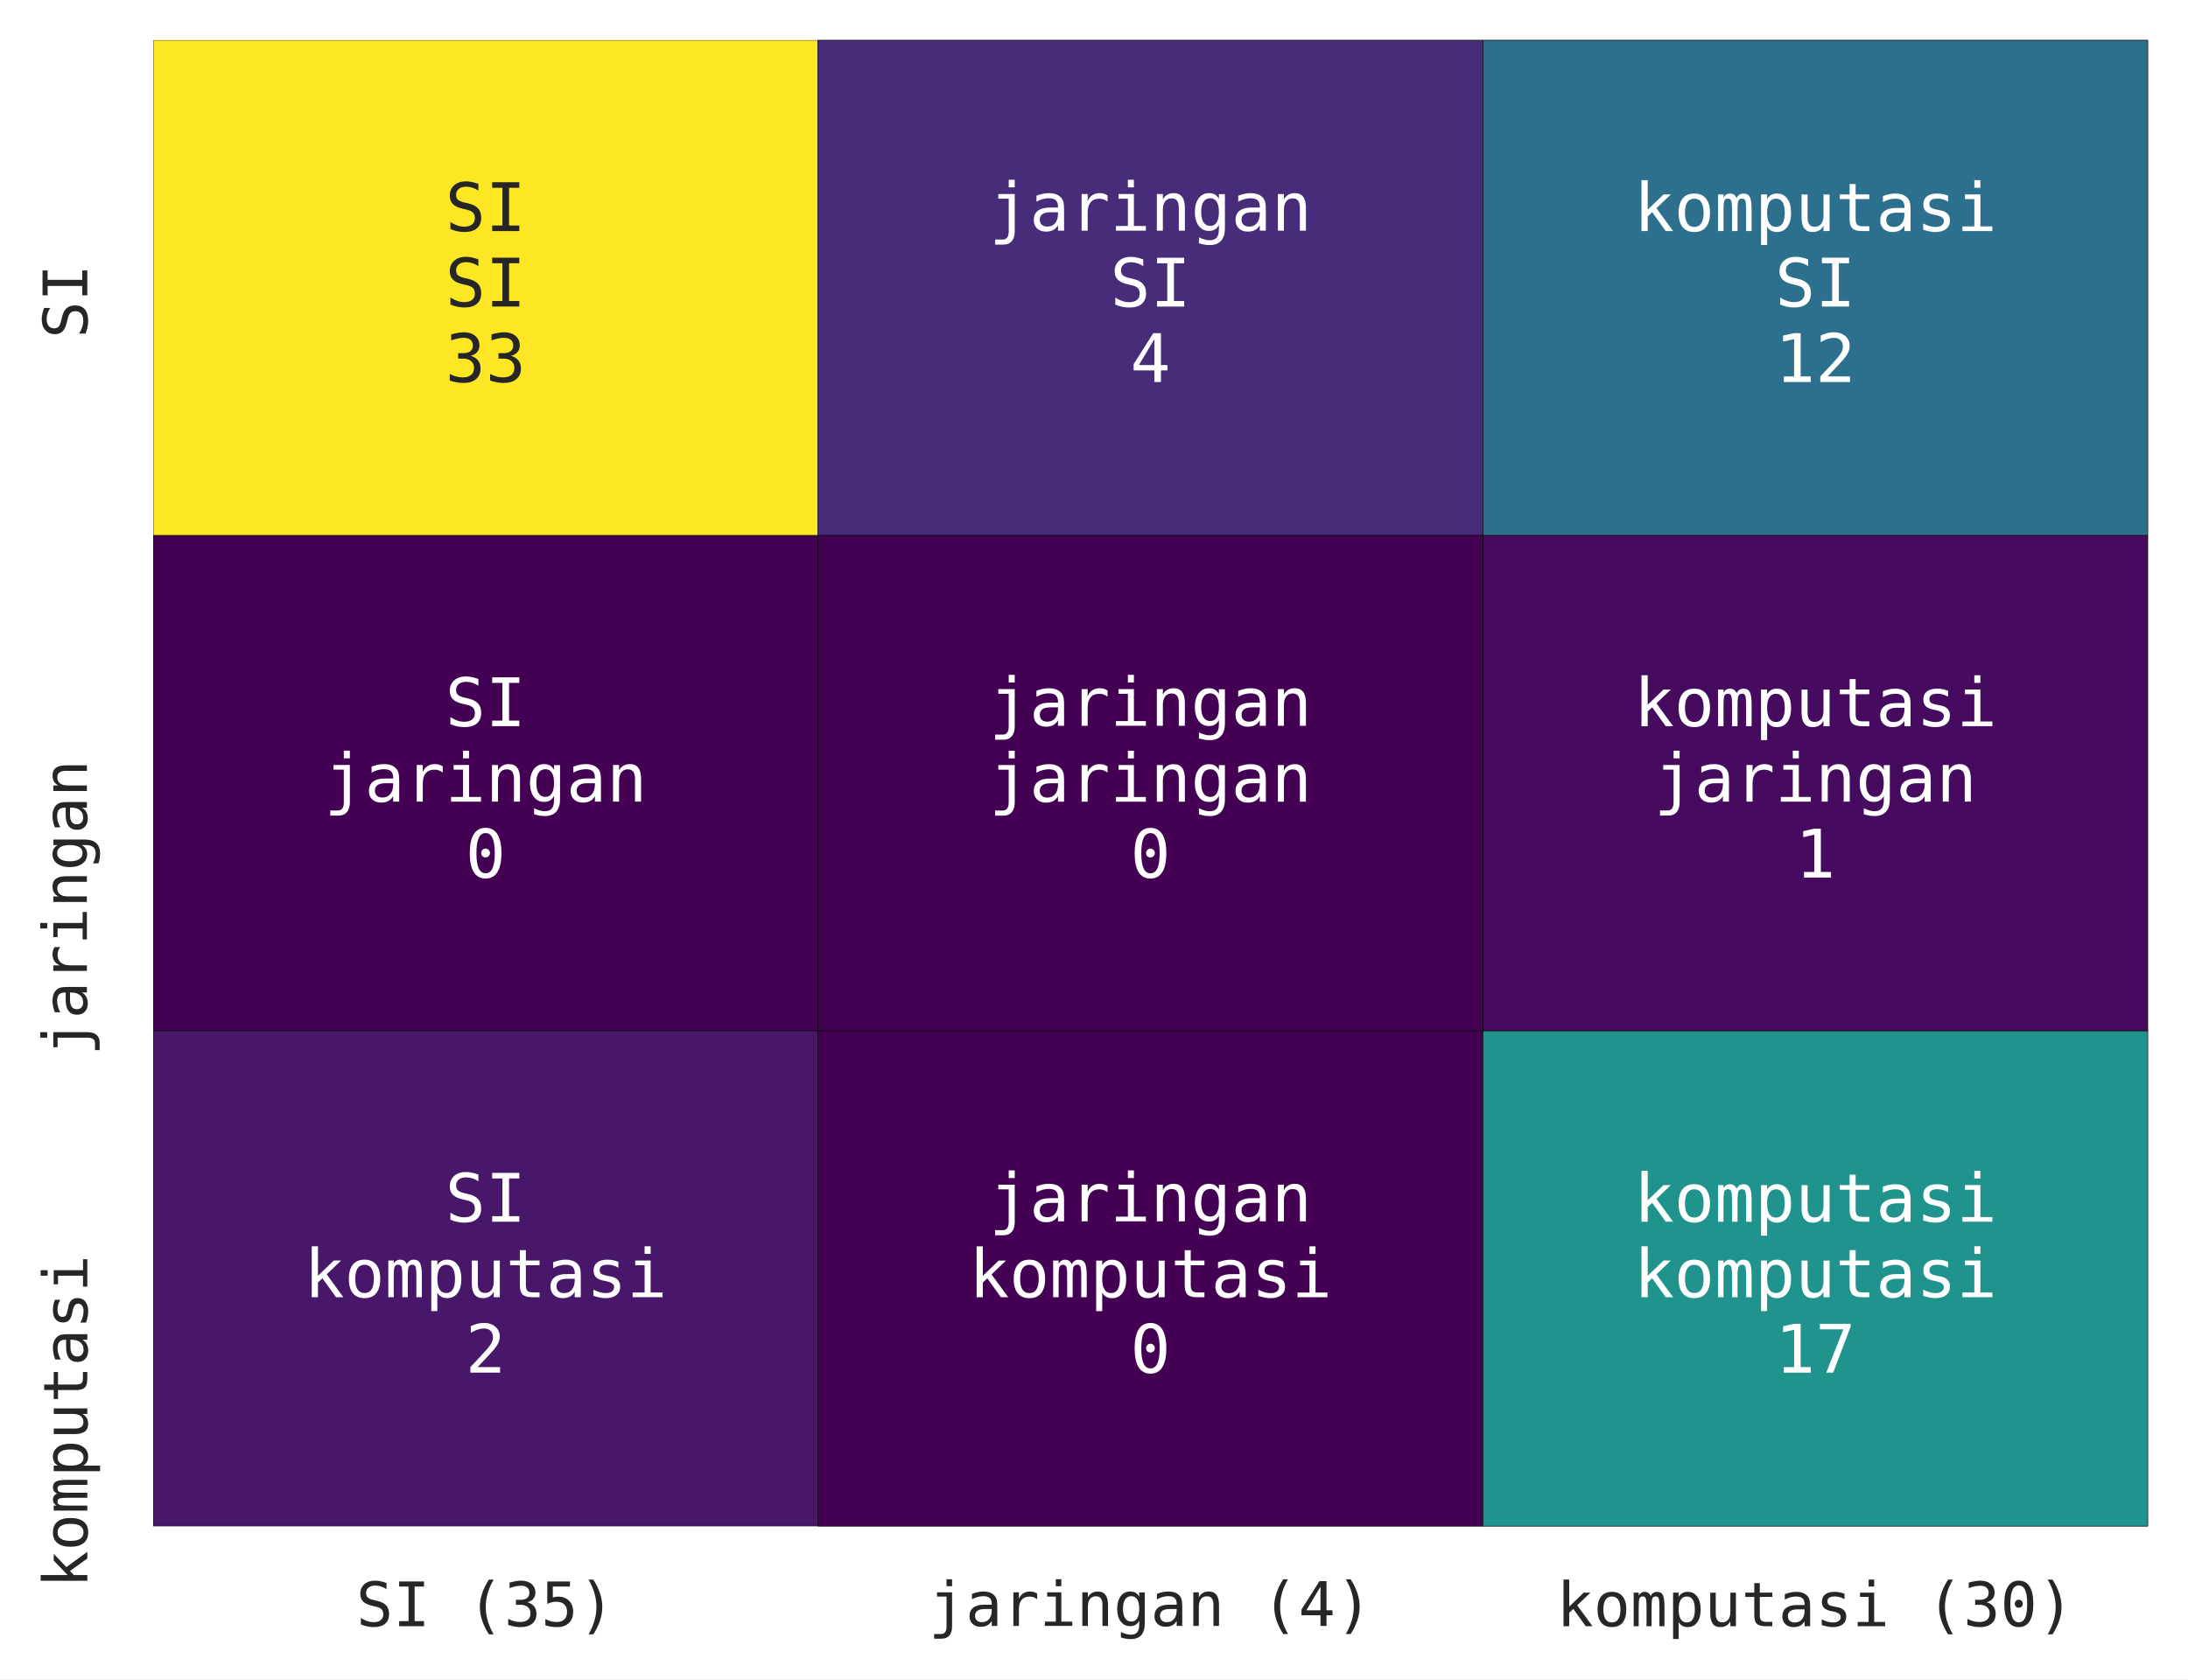
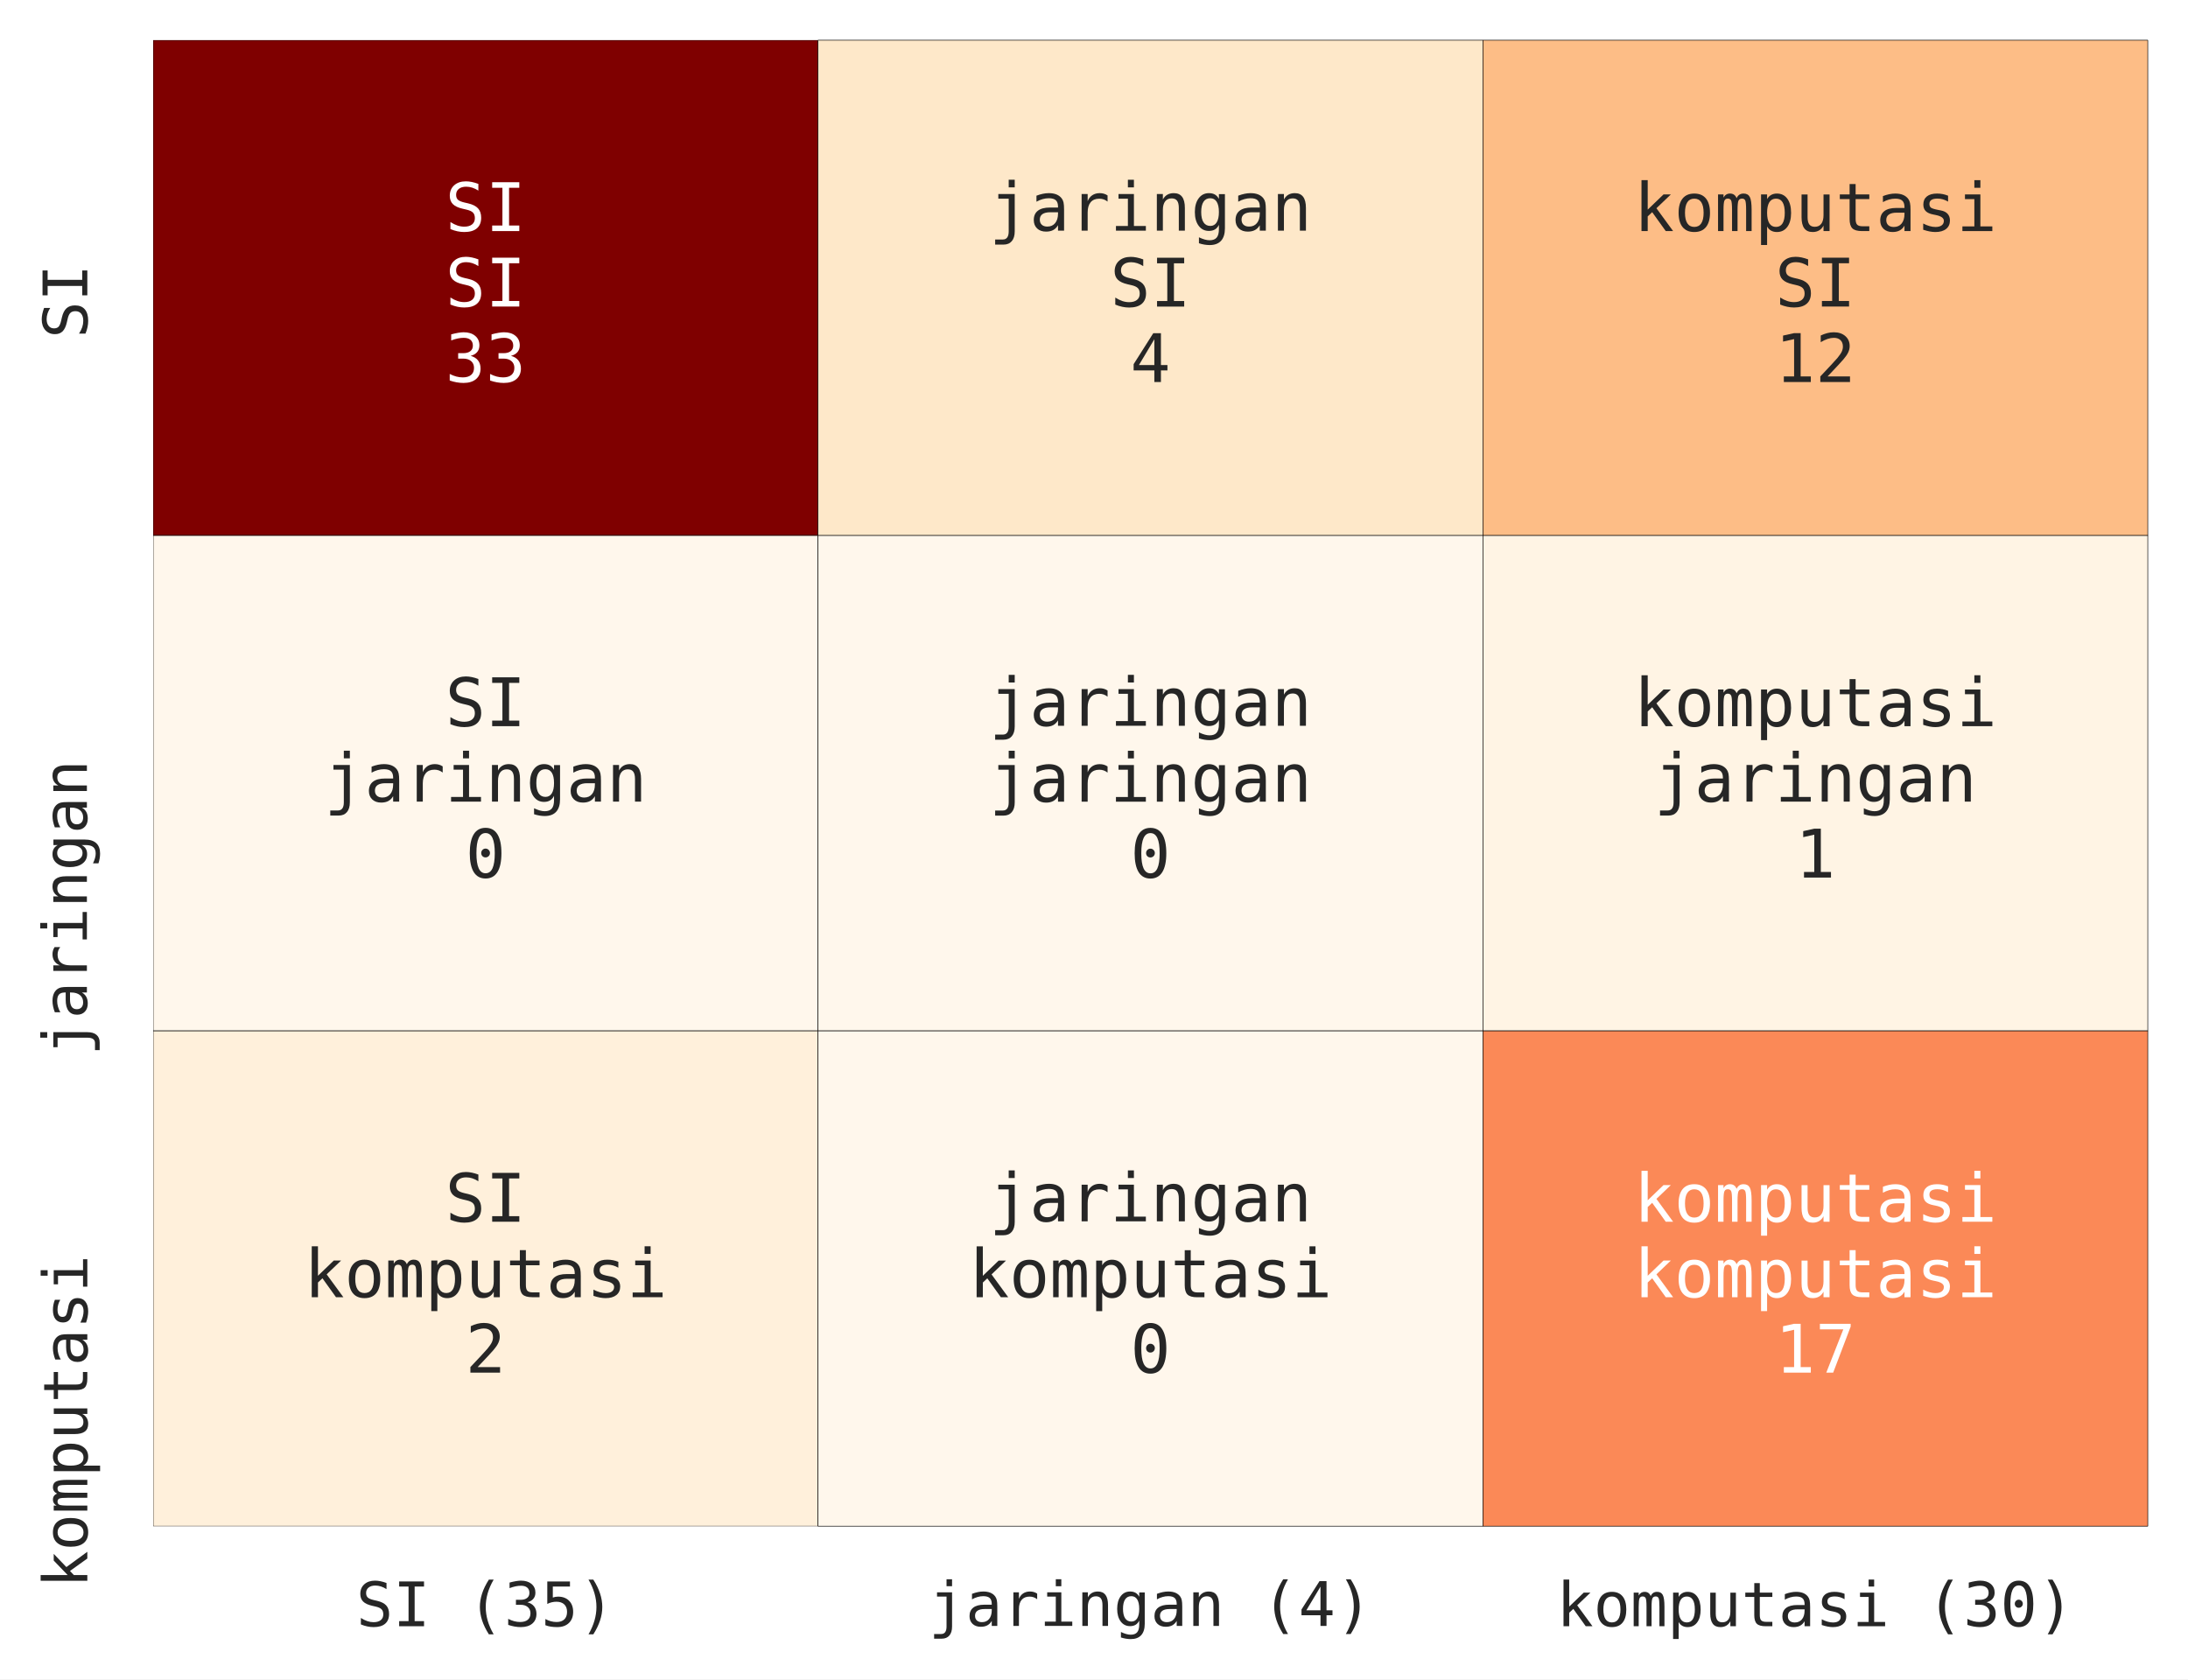
<svg xmlns="http://www.w3.org/2000/svg" xmlns:xlink="http://www.w3.org/1999/xlink" height="300.734pt" version="1.1" viewBox="0 0 391.742 300.734" width="391.742pt">
  <defs>
    <style type="text/css">*{stroke-linecap:butt;stroke-linejoin:round;}</style>
  </defs>
  <g id="figure_1">
    <g id="patch_1">
      <path d="M -0 300.734  L 391.742 300.734  L 391.742 0  L -0 0  z " style="fill:#ffffff;" />
    </g>
    <g id="axes_1">
      <g id="patch_2">
        <path d="M 27.422 273.312  L 384.542 273.312  L 384.542 7.2  L 27.422 7.2  z " style="fill:#eaeaf2;" />
      </g>
      <g id="matplotlib.axis_1">
        <g id="xtick_1">
          <g id="text_1">
            <g style="fill:#262626;" transform="translate(63.76336 291.2287)scale(0.11 -0.11)">
              <defs>
                <path d="M 49.422 70.406  L 49.422 60.406  Q 44.922 63.281 40.406 64.75  Q 35.891 66.219 31.297 66.219  Q 24.312 66.219 20.266 62.969  Q 16.219 59.719 16.219 54.203  Q 16.219 49.359 18.875 46.812  Q 21.531 44.281 28.812 42.578  L 33.984 41.406  Q 44.234 39.016 48.922 33.891  Q 53.609 28.766 53.609 19.922  Q 53.609 9.516 47.156 4.047  Q 40.719 -1.422 28.422 -1.422  Q 23.297 -1.422 18.109 -0.312  Q 12.938 0.781 7.719 2.984  L 7.719 13.484  Q 13.328 9.906 18.328 8.25  Q 23.344 6.594 28.422 6.594  Q 35.891 6.594 40.031 9.938  Q 44.188 13.281 44.188 19.281  Q 44.188 24.75 41.328 27.625  Q 38.484 30.516 31.391 32.078  L 26.125 33.297  Q 15.969 35.594 11.375 40.234  Q 6.781 44.875 6.781 52.688  Q 6.781 62.453 13.344 68.328  Q 19.922 74.219 30.812 74.219  Q 35.016 74.219 39.641 73.266  Q 44.281 72.312 49.422 70.406  z " id="DejaVuSansMono-83" />
                <path d="M 9.812 72.906  L 50.297 72.906  L 50.297 64.594  L 35.016 64.594  L 35.016 8.297  L 50.297 8.297  L 50.297 0  L 9.812 0  L 9.812 8.297  L 25.094 8.297  L 25.094 64.594  L 9.812 64.594  z " id="DejaVuSansMono-73" />
                <path id="DejaVuSansMono-32" />
                <path d="M 43.219 75.875  Q 36.719 64.75 33.516 53.688  Q 30.328 42.625 30.328 31.391  Q 30.328 20.219 33.516 9.125  Q 36.719 -1.953 43.219 -13.188  L 35.406 -13.188  Q 28.031 -1.562 24.406 9.438  Q 20.797 20.453 20.797 31.391  Q 20.797 42.281 24.406 53.312  Q 28.031 64.359 35.406 75.875  z " id="DejaVuSansMono-40" />
                <path d="M 37.891 39.016  Q 45.062 37.109 48.875 32.25  Q 52.688 27.391 52.688 20.125  Q 52.688 10.062 45.922 4.312  Q 39.156 -1.422 27.203 -1.422  Q 22.172 -1.422 16.938 -0.484  Q 11.719 0.438 6.688 2.203  L 6.688 12.016  Q 11.672 9.422 16.5 8.156  Q 21.344 6.891 26.125 6.891  Q 34.234 6.891 38.578 10.547  Q 42.922 14.203 42.922 21.094  Q 42.922 27.438 38.578 31.172  Q 34.234 34.906 26.812 34.906  L 19.281 34.906  L 19.281 43.016  L 26.812 43.016  Q 33.594 43.016 37.406 45.984  Q 41.219 48.969 41.219 54.297  Q 41.219 59.906 37.672 62.906  Q 34.125 65.922 27.594 65.922  Q 23.25 65.922 18.609 64.938  Q 13.969 63.969 8.891 62.016  L 8.891 71.094  Q 14.797 72.656 19.406 73.438  Q 24.031 74.219 27.594 74.219  Q 38.234 74.219 44.609 68.875  Q 50.984 63.531 50.984 54.688  Q 50.984 48.688 47.625 44.672  Q 44.281 40.672 37.891 39.016  z " id="DejaVuSansMono-51" />
                <path d="M 10.109 72.906  L 47.016 72.906  L 47.016 64.594  L 19.094 64.594  L 19.094 46.688  Q 21.188 47.469 23.312 47.828  Q 25.438 48.188 27.594 48.188  Q 38.922 48.188 45.562 41.5  Q 52.203 34.812 52.203 23.391  Q 52.203 11.859 45.234 5.219  Q 38.281 -1.422 26.219 -1.422  Q 20.406 -1.422 15.594 -0.641  Q 10.797 0.141 6.984 1.703  L 6.984 11.719  Q 11.469 9.281 16.016 8.078  Q 20.562 6.891 25.297 6.891  Q 33.453 6.891 37.859 11.188  Q 42.281 15.484 42.281 23.391  Q 42.281 31.203 37.719 35.547  Q 33.156 39.891 25 39.891  Q 21.047 39.891 17.281 38.984  Q 13.531 38.094 10.109 36.281  z " id="DejaVuSansMono-53" />
                <path d="M 17 75.875  L 24.812 75.875  Q 32.172 64.359 35.781 53.312  Q 39.406 42.281 39.406 31.391  Q 39.406 20.406 35.781 9.375  Q 32.172 -1.656 24.812 -13.188  L 17 -13.188  Q 23.484 -1.859 26.688 9.219  Q 29.891 20.312 29.891 31.391  Q 29.891 42.531 26.688 53.609  Q 23.484 64.703 17 75.875  z " id="DejaVuSansMono-41" />
              </defs>
              <use xlink:href="#DejaVuSansMono-83" />
              <use x="60.205" xlink:href="#DejaVuSansMono-73" />
              <use x="120.41" xlink:href="#DejaVuSansMono-32" />
              <use x="180.615" xlink:href="#DejaVuSansMono-40" />
              <use x="240.82" xlink:href="#DejaVuSansMono-51" />
              <use x="301.025" xlink:href="#DejaVuSansMono-53" />
              <use x="361.23" xlink:href="#DejaVuSansMono-41" />
            </g>
          </g>
        </g>
        <g id="xtick_2">
          <g id="text_2">
            <g style="fill:#262626;" transform="translate(166.2475 291.1703)scale(0.11 -0.11)">
              <defs>
                <path d="M 29.297 -0.984  L 29.297 47.703  L 13.812 47.703  L 13.812 54.688  L 38.281 54.688  L 38.281 -0.984  Q 38.281 -10.5 33.906 -15.641  Q 29.547 -20.797 21.484 -20.797  L 9.078 -20.797  L 9.078 -13.188  L 20.516 -13.188  Q 24.906 -13.188 27.094 -10.125  Q 29.297 -7.078 29.297 -0.984  z M 29.297 75.984  L 38.281 75.984  L 38.281 64.594  L 29.297 64.594  z " id="DejaVuSansMono-106" />
                <path d="M 34.281 27.484  L 31.297 27.484  Q 23.438 27.484 19.453 24.719  Q 15.484 21.969 15.484 16.5  Q 15.484 11.578 18.453 8.844  Q 21.438 6.109 26.703 6.109  Q 34.125 6.109 38.375 11.25  Q 42.625 16.406 42.672 25.484  L 42.672 27.484  z M 51.703 31.203  L 51.703 0  L 42.672 0  L 42.672 8.109  Q 39.797 3.219 35.422 0.891  Q 31.062 -1.422 24.812 -1.422  Q 16.453 -1.422 11.469 3.297  Q 6.5 8.016 6.5 15.922  Q 6.5 25.047 12.625 29.781  Q 18.75 34.516 30.609 34.516  L 42.672 34.516  L 42.672 35.938  Q 42.625 42.484 39.344 45.438  Q 36.078 48.391 28.906 48.391  Q 24.312 48.391 19.625 47.062  Q 14.938 45.75 10.5 43.219  L 10.5 52.203  Q 15.484 54.109 20.047 55.047  Q 24.609 56 28.906 56  Q 35.688 56 40.5 54  Q 45.312 52 48.297 48  Q 50.141 45.562 50.922 41.969  Q 51.703 38.375 51.703 31.203  z " id="DejaVuSansMono-97" />
                <path d="M 56.391 43.406  Q 53.516 45.656 50.531 46.672  Q 47.562 47.703 44 47.703  Q 35.594 47.703 31.141 42.422  Q 26.703 37.156 26.703 27.203  L 26.703 0  L 17.672 0  L 17.672 54.688  L 26.703 54.688  L 26.703 44  Q 28.953 49.812 33.609 52.906  Q 38.281 56 44.672 56  Q 48 56 50.875 55.172  Q 53.766 54.344 56.391 52.594  z " id="DejaVuSansMono-114" />
                <path d="M 12.5 54.688  L 35.5 54.688  L 35.5 6.984  L 53.328 6.984  L 53.328 0  L 8.688 0  L 8.688 6.984  L 26.516 6.984  L 26.516 47.703  L 12.5 47.703  z M 26.516 75.984  L 35.5 75.984  L 35.5 64.594  L 26.516 64.594  z " id="DejaVuSansMono-105" />
                <path d="M 51.312 33.891  L 51.312 0  L 42.281 0  L 42.281 33.891  Q 42.281 41.266 39.688 44.719  Q 37.109 48.188 31.594 48.188  Q 25.297 48.188 21.891 43.719  Q 18.5 39.266 18.5 30.906  L 18.5 0  L 9.516 0  L 9.516 54.688  L 18.5 54.688  L 18.5 46.484  Q 20.906 51.172 25 53.578  Q 29.109 56 34.719 56  Q 43.062 56 47.188 50.5  Q 51.312 45.016 51.312 33.891  z " id="DejaVuSansMono-110" />
                <path d="M 41.891 27.781  Q 41.891 37.891 38.594 43.141  Q 35.297 48.391 29 48.391  Q 22.406 48.391 18.938 43.141  Q 15.484 37.891 15.484 27.781  Q 15.484 17.672 18.969 12.375  Q 22.469 7.078 29.109 7.078  Q 35.297 7.078 38.594 12.391  Q 41.891 17.719 41.891 27.781  z M 50.875 3.516  Q 50.875 -8.797 45.062 -15.141  Q 39.266 -21.484 27.984 -21.484  Q 24.266 -21.484 20.203 -20.797  Q 16.156 -20.125 12.109 -18.797  L 12.109 -9.906  Q 16.891 -12.156 20.797 -13.234  Q 24.703 -14.312 27.984 -14.312  Q 35.25 -14.312 38.562 -10.344  Q 41.891 -6.391 41.891 2.203  L 41.891 2.594  L 41.891 8.688  Q 39.75 4.109 36.031 1.859  Q 32.328 -0.391 27 -0.391  Q 17.438 -0.391 11.719 7.266  Q 6 14.938 6 27.781  Q 6 40.672 11.719 48.328  Q 17.438 56 27 56  Q 32.281 56 35.938 53.906  Q 39.594 51.812 41.891 47.406  L 41.891 54.5  L 50.875 54.5  z " id="DejaVuSansMono-103" />
                <path d="M 35.891 63.922  L 12.891 25.391  L 35.891 25.391  z M 34.281 72.906  L 45.703 72.906  L 45.703 25.391  L 55.422 25.391  L 55.422 17.391  L 45.703 17.391  L 45.703 0  L 35.891 0  L 35.891 17.391  L 4.984 17.391  L 4.984 26.703  z " id="DejaVuSansMono-52" />
              </defs>
              <use xlink:href="#DejaVuSansMono-106" />
              <use x="60.205" xlink:href="#DejaVuSansMono-97" />
              <use x="120.41" xlink:href="#DejaVuSansMono-114" />
              <use x="180.615" xlink:href="#DejaVuSansMono-105" />
              <use x="240.82" xlink:href="#DejaVuSansMono-110" />
              <use x="301.025" xlink:href="#DejaVuSansMono-103" />
              <use x="361.23" xlink:href="#DejaVuSansMono-97" />
              <use x="421.436" xlink:href="#DejaVuSansMono-110" />
              <use x="481.641" xlink:href="#DejaVuSansMono-32" />
              <use x="541.846" xlink:href="#DejaVuSansMono-40" />
              <use x="602.051" xlink:href="#DejaVuSansMono-52" />
              <use x="662.256" xlink:href="#DejaVuSansMono-41" />
            </g>
          </g>
        </g>
        <g id="xtick_3">
          <g id="text_3">
            <g style="fill:#262626;" transform="translate(278.6652 291.2287)scale(0.11 -0.11)">
              <defs>
                <path d="M 11.531 75.984  L 20.797 75.984  L 20.797 31.984  L 44.391 54.688  L 55.328 54.688  L 33.797 34.078  L 58.688 0  L 47.703 0  L 27.484 28.219  L 20.797 21.922  L 20.797 0  L 11.531 0  z " id="DejaVuSansMono-107" />
                <path d="M 30.078 48.391  Q 23.25 48.391 19.734 43.062  Q 16.219 37.75 16.219 27.297  Q 16.219 16.891 19.734 11.547  Q 23.25 6.203 30.078 6.203  Q 36.969 6.203 40.484 11.547  Q 44 16.891 44 27.297  Q 44 37.75 40.484 43.062  Q 36.969 48.391 30.078 48.391  z M 30.078 56  Q 41.453 56 47.484 48.625  Q 53.516 41.266 53.516 27.297  Q 53.516 13.281 47.5 5.922  Q 41.5 -1.422 30.078 -1.422  Q 18.703 -1.422 12.688 5.922  Q 6.688 13.281 6.688 27.297  Q 6.688 41.266 12.688 48.625  Q 18.703 56 30.078 56  z " id="DejaVuSansMono-111" />
                <path d="M 33.016 49.125  Q 34.672 52.641 37.234 54.312  Q 39.797 56 43.406 56  Q 50 56 52.703 50.891  Q 55.422 45.797 55.422 31.688  L 55.422 0  L 47.219 0  L 47.219 31.297  Q 47.219 42.875 45.922 45.672  Q 44.625 48.484 41.219 48.484  Q 37.312 48.484 35.859 45.484  Q 34.422 42.484 34.422 31.297  L 34.422 0  L 26.219 0  L 26.219 31.297  Q 26.219 43.016 24.828 45.75  Q 23.438 48.484 19.828 48.484  Q 16.266 48.484 14.875 45.484  Q 13.484 42.484 13.484 31.297  L 13.484 0  L 5.328 0  L 5.328 54.688  L 13.484 54.688  L 13.484 50  Q 15.094 52.938 17.5 54.469  Q 19.922 56 23 56  Q 26.703 56 29.172 54.297  Q 31.641 52.594 33.016 49.125  z " id="DejaVuSansMono-109" />
                <path d="M 18.312 6.891  L 18.312 -20.797  L 9.281 -20.797  L 9.281 54.688  L 18.312 54.688  L 18.312 47.703  Q 20.562 51.766 24.297 53.875  Q 28.031 56 32.906 56  Q 42.828 56 48.469 48.328  Q 54.109 40.672 54.109 27.094  Q 54.109 13.766 48.438 6.172  Q 42.781 -1.422 32.906 -1.422  Q 27.938 -1.422 24.188 0.703  Q 20.453 2.828 18.312 6.891  z M 44.672 27.297  Q 44.672 37.75 41.375 43.062  Q 38.094 48.391 31.594 48.391  Q 25.047 48.391 21.672 43.047  Q 18.312 37.703 18.312 27.297  Q 18.312 16.938 21.672 11.562  Q 25.047 6.203 31.594 6.203  Q 38.094 6.203 41.375 11.516  Q 44.672 16.844 44.672 27.297  z " id="DejaVuSansMono-112" />
                <path d="M 9.516 20.703  L 9.516 54.594  L 18.5 54.594  L 18.5 20.703  Q 18.5 13.328 21.109 9.859  Q 23.734 6.391 29.203 6.391  Q 35.547 6.391 38.906 10.859  Q 42.281 15.328 42.281 23.688  L 42.281 54.594  L 51.312 54.594  L 51.312 0  L 42.281 0  L 42.281 8.203  Q 39.891 3.469 35.766 1.016  Q 31.641 -1.422 26.125 -1.422  Q 17.719 -1.422 13.609 4.078  Q 9.516 9.578 9.516 20.703  z " id="DejaVuSansMono-117" />
                <path d="M 29.984 70.219  L 29.984 54.688  L 50.391 54.688  L 50.391 47.703  L 29.984 47.703  L 29.984 18.016  Q 29.984 11.969 32.281 9.562  Q 34.578 7.172 40.281 7.172  L 50.391 7.172  L 50.391 0  L 39.406 0  Q 29.297 0 25.141 4.047  Q 21 8.109 21 18.016  L 21 47.703  L 6.391 47.703  L 6.391 54.688  L 21 54.688  L 21 70.219  z " id="DejaVuSansMono-116" />
                <path d="M 47.516 52.781  L 47.516 44  Q 43.656 46.234 39.75 47.359  Q 35.844 48.484 31.781 48.484  Q 25.688 48.484 22.672 46.5  Q 19.672 44.531 19.672 40.484  Q 19.672 36.812 21.922 35  Q 24.172 33.203 33.109 31.5  L 36.719 30.812  Q 43.406 29.547 46.844 25.734  Q 50.297 21.922 50.297 15.828  Q 50.297 7.719 44.531 3.141  Q 38.766 -1.422 28.516 -1.422  Q 24.469 -1.422 20.016 -0.562  Q 15.578 0.297 10.406 2  L 10.406 11.281  Q 15.438 8.688 20.016 7.391  Q 24.609 6.109 28.719 6.109  Q 34.672 6.109 37.938 8.516  Q 41.219 10.938 41.219 15.281  Q 41.219 21.531 29.25 23.922  L 28.859 24.031  L 25.484 24.703  Q 17.719 26.219 14.156 29.812  Q 10.594 33.406 10.594 39.594  Q 10.594 47.469 15.906 51.734  Q 21.234 56 31.109 56  Q 35.5 56 39.547 55.188  Q 43.609 54.391 47.516 52.781  z " id="DejaVuSansMono-115" />
                <path d="M 23.578 36.625  Q 23.578 39.312 25.453 41.266  Q 27.344 43.219 29.984 43.219  Q 32.719 43.219 34.672 41.266  Q 36.625 39.312 36.625 36.625  Q 36.625 33.891 34.688 31.984  Q 32.766 30.078 29.984 30.078  Q 27.25 30.078 25.406 31.938  Q 23.578 33.797 23.578 36.625  z M 30.078 66.406  Q 23.188 66.406 19.797 58.984  Q 16.406 51.562 16.406 36.375  Q 16.406 21.234 19.797 13.812  Q 23.188 6.391 30.078 6.391  Q 37.016 6.391 40.406 13.812  Q 43.797 21.234 43.797 36.375  Q 43.797 51.562 40.406 58.984  Q 37.016 66.406 30.078 66.406  z M 30.078 74.219  Q 41.75 74.219 47.734 64.641  Q 53.719 55.078 53.719 36.375  Q 53.719 17.719 47.734 8.141  Q 41.75 -1.422 30.078 -1.422  Q 18.406 -1.422 12.453 8.141  Q 6.5 17.719 6.5 36.375  Q 6.5 55.078 12.453 64.641  Q 18.406 74.219 30.078 74.219  z " id="DejaVuSansMono-48" />
              </defs>
              <use xlink:href="#DejaVuSansMono-107" />
              <use x="60.205" xlink:href="#DejaVuSansMono-111" />
              <use x="120.41" xlink:href="#DejaVuSansMono-109" />
              <use x="180.615" xlink:href="#DejaVuSansMono-112" />
              <use x="240.82" xlink:href="#DejaVuSansMono-117" />
              <use x="301.025" xlink:href="#DejaVuSansMono-116" />
              <use x="361.23" xlink:href="#DejaVuSansMono-97" />
              <use x="421.436" xlink:href="#DejaVuSansMono-115" />
              <use x="481.641" xlink:href="#DejaVuSansMono-105" />
              <use x="541.846" xlink:href="#DejaVuSansMono-32" />
              <use x="602.051" xlink:href="#DejaVuSansMono-40" />
              <use x="662.256" xlink:href="#DejaVuSansMono-51" />
              <use x="722.461" xlink:href="#DejaVuSansMono-48" />
              <use x="782.666" xlink:href="#DejaVuSansMono-41" />
            </g>
          </g>
        </g>
      </g>
      <g id="matplotlib.axis_2">
        <g id="ytick_1">
          <g id="text_4">
            <g style="fill:#262626;" transform="translate(15.63391 60.58833)rotate(-90)scale(0.11 -0.11)">
              <use xlink:href="#DejaVuSansMono-83" />
              <use x="60.205" xlink:href="#DejaVuSansMono-73" />
            </g>
          </g>
        </g>
        <g id="ytick_2">
          <g id="text_5">
            <g style="fill:#262626;" transform="translate(15.55828 189.0556)rotate(-90)scale(0.11 -0.11)">
              <use xlink:href="#DejaVuSansMono-106" />
              <use x="60.205" xlink:href="#DejaVuSansMono-97" />
              <use x="120.41" xlink:href="#DejaVuSansMono-114" />
              <use x="180.615" xlink:href="#DejaVuSansMono-105" />
              <use x="240.82" xlink:href="#DejaVuSansMono-110" />
              <use x="301.025" xlink:href="#DejaVuSansMono-103" />
              <use x="361.23" xlink:href="#DejaVuSansMono-97" />
              <use x="421.436" xlink:href="#DejaVuSansMono-110" />
            </g>
          </g>
        </g>
        <g id="ytick_3">
          <g id="text_6">
            <g style="fill:#262626;" transform="translate(15.63391 284.3527)rotate(-90)scale(0.11 -0.11)">
              <use xlink:href="#DejaVuSansMono-107" />
              <use x="60.205" xlink:href="#DejaVuSansMono-111" />
              <use x="120.41" xlink:href="#DejaVuSansMono-109" />
              <use x="180.615" xlink:href="#DejaVuSansMono-112" />
              <use x="240.82" xlink:href="#DejaVuSansMono-117" />
              <use x="301.025" xlink:href="#DejaVuSansMono-116" />
              <use x="361.23" xlink:href="#DejaVuSansMono-97" />
              <use x="421.436" xlink:href="#DejaVuSansMono-115" />
              <use x="481.641" xlink:href="#DejaVuSansMono-105" />
            </g>
          </g>
        </g>
      </g>
      <g id="QuadMesh_1">
-         <path clip-path="url(#p95bc8839e3)" d="M 27.422 7.2  L 146.462 7.2  L 146.462 95.904  L 27.422 95.904  L 27.422 7.2  " style="fill:#fde725;stroke:#000000;stroke-width:0.1;" />
-         <path clip-path="url(#p95bc8839e3)" d="M 146.462 7.2  L 265.502 7.2  L 265.502 95.904  L 146.462 95.904  L 146.462 7.2  " style="fill:#472c7a;stroke:#000000;stroke-width:0.1;" />
-         <path clip-path="url(#p95bc8839e3)" d="M 265.502 7.2  L 384.542 7.2  L 384.542 95.904  L 265.502 95.904  L 265.502 7.2  " style="fill:#2d708e;stroke:#000000;stroke-width:0.1;" />
-         <path clip-path="url(#p95bc8839e3)" d="M 27.422 95.904  L 146.462 95.904  L 146.462 184.608  L 27.422 184.608  L 27.422 95.904  " style="fill:#440154;stroke:#000000;stroke-width:0.1;" />
-         <path clip-path="url(#p95bc8839e3)" d="M 146.462 95.904  L 265.502 95.904  L 265.502 184.608  L 146.462 184.608  L 146.462 95.904  " style="fill:#440154;stroke:#000000;stroke-width:0.1;" />
-         <path clip-path="url(#p95bc8839e3)" d="M 265.502 95.904  L 384.542 95.904  L 384.542 184.608  L 265.502 184.608  L 265.502 95.904  " style="fill:#460b5e;stroke:#000000;stroke-width:0.1;" />
-         <path clip-path="url(#p95bc8839e3)" d="M 27.422 184.608  L 146.462 184.608  L 146.462 273.312  L 27.422 273.312  L 27.422 184.608  " style="fill:#481769;stroke:#000000;stroke-width:0.1;" />
-         <path clip-path="url(#p95bc8839e3)" d="M 146.462 184.608  L 265.502 184.608  L 265.502 273.312  L 146.462 273.312  L 146.462 184.608  " style="fill:#440154;stroke:#000000;stroke-width:0.1;" />
-         <path clip-path="url(#p95bc8839e3)" d="M 265.502 184.608  L 384.542 184.608  L 384.542 273.312  L 265.502 273.312  L 265.502 184.608  " style="fill:#20938c;stroke:#000000;stroke-width:0.1;" />
+         <path clip-path="url(#pc8976aebf3)" d="M 27.422 7.2  L 146.462 7.2  L 146.462 95.904  L 27.422 95.904  L 27.422 7.2  " style="fill:#7f0000;stroke:#000000;stroke-width:0.1;" />
+         <path clip-path="url(#pc8976aebf3)" d="M 146.462 7.2  L 265.502 7.2  L 265.502 95.904  L 146.462 95.904  L 146.462 7.2  " style="fill:#fee8c9;stroke:#000000;stroke-width:0.1;" />
+         <path clip-path="url(#pc8976aebf3)" d="M 265.502 7.2  L 384.542 7.2  L 384.542 95.904  L 265.502 95.904  L 265.502 7.2  " style="fill:#fdbd86;stroke:#000000;stroke-width:0.1;" />
+         <path clip-path="url(#pc8976aebf3)" d="M 27.422 95.904  L 146.462 95.904  L 146.462 184.608  L 27.422 184.608  L 27.422 95.904  " style="fill:#fff7ec;stroke:#000000;stroke-width:0.1;" />
+         <path clip-path="url(#pc8976aebf3)" d="M 146.462 95.904  L 265.502 95.904  L 265.502 184.608  L 146.462 184.608  L 146.462 95.904  " style="fill:#fff7ec;stroke:#000000;stroke-width:0.1;" />
+         <path clip-path="url(#pc8976aebf3)" d="M 265.502 95.904  L 384.542 95.904  L 384.542 184.608  L 265.502 184.608  L 265.502 95.904  " style="fill:#fff4e4;stroke:#000000;stroke-width:0.1;" />
+         <path clip-path="url(#pc8976aebf3)" d="M 27.422 184.608  L 146.462 184.608  L 146.462 273.312  L 27.422 273.312  L 27.422 184.608  " style="fill:#fff0db;stroke:#000000;stroke-width:0.1;" />
+         <path clip-path="url(#pc8976aebf3)" d="M 146.462 184.608  L 265.502 184.608  L 265.502 273.312  L 146.462 273.312  L 146.462 184.608  " style="fill:#fff7ec;stroke:#000000;stroke-width:0.1;" />
+         <path clip-path="url(#pc8976aebf3)" d="M 265.502 184.608  L 384.542 184.608  L 384.542 273.312  L 265.502 273.312  L 265.502 184.608  " style="fill:#fb8957;stroke:#000000;stroke-width:0.1;" />
      </g>
      <g id="text_7">
-         <g style="fill:#262626;" transform="translate(79.71719 41.38125)scale(0.12 -0.12)">
-           <use xlink:href="#DejaVuSansMono-83" />
-           <use x="60.205" xlink:href="#DejaVuSansMono-73" />
-         </g>
-         <g style="fill:#262626;" transform="translate(79.71719 54.89513)scale(0.12 -0.12)">
-           <use xlink:href="#DejaVuSansMono-83" />
-           <use x="60.205" xlink:href="#DejaVuSansMono-73" />
-         </g>
-         <g style="fill:#262626;" transform="translate(79.71719 68.409)scale(0.12 -0.12)">
+         <g style="fill:#ffffff;" transform="translate(79.71719 41.38125)scale(0.12 -0.12)">
+           <use xlink:href="#DejaVuSansMono-83" />
+           <use x="60.205" xlink:href="#DejaVuSansMono-73" />
+         </g>
+         <g style="fill:#ffffff;" transform="translate(79.71719 54.89513)scale(0.12 -0.12)">
+           <use xlink:href="#DejaVuSansMono-83" />
+           <use x="60.205" xlink:href="#DejaVuSansMono-73" />
+         </g>
+         <g style="fill:#ffffff;" transform="translate(79.71719 68.409)scale(0.12 -0.12)">
          <use xlink:href="#DejaVuSansMono-51" />
          <use x="60.205" xlink:href="#DejaVuSansMono-51" />
        </g>
      </g>
      <g id="text_8">
-         <g style="fill:#ffffff;" transform="translate(177.0841 41.30812)scale(0.12 -0.12)">
-           <use xlink:href="#DejaVuSansMono-106" />
-           <use x="60.205" xlink:href="#DejaVuSansMono-97" />
-           <use x="120.41" xlink:href="#DejaVuSansMono-114" />
-           <use x="180.615" xlink:href="#DejaVuSansMono-105" />
-           <use x="240.82" xlink:href="#DejaVuSansMono-110" />
-           <use x="301.025" xlink:href="#DejaVuSansMono-103" />
-           <use x="361.23" xlink:href="#DejaVuSansMono-97" />
-           <use x="421.436" xlink:href="#DejaVuSansMono-110" />
-         </g>
-         <g style="fill:#ffffff;" transform="translate(198.7572 54.9045)scale(0.12 -0.12)">
-           <use xlink:href="#DejaVuSansMono-83" />
-           <use x="60.205" xlink:href="#DejaVuSansMono-73" />
-         </g>
-         <g style="fill:#ffffff;" transform="translate(202.3694 68.41837)scale(0.12 -0.12)">
+         <g style="fill:#262626;" transform="translate(177.0841 41.30812)scale(0.12 -0.12)">
+           <use xlink:href="#DejaVuSansMono-106" />
+           <use x="60.205" xlink:href="#DejaVuSansMono-97" />
+           <use x="120.41" xlink:href="#DejaVuSansMono-114" />
+           <use x="180.615" xlink:href="#DejaVuSansMono-105" />
+           <use x="240.82" xlink:href="#DejaVuSansMono-110" />
+           <use x="301.025" xlink:href="#DejaVuSansMono-103" />
+           <use x="361.23" xlink:href="#DejaVuSansMono-97" />
+           <use x="421.436" xlink:href="#DejaVuSansMono-110" />
+         </g>
+         <g style="fill:#262626;" transform="translate(198.7572 54.9045)scale(0.12 -0.12)">
+           <use xlink:href="#DejaVuSansMono-83" />
+           <use x="60.205" xlink:href="#DejaVuSansMono-73" />
+         </g>
+         <g style="fill:#262626;" transform="translate(202.3694 68.41837)scale(0.12 -0.12)">
          <use xlink:href="#DejaVuSansMono-52" />
        </g>
      </g>
      <g id="text_9">
-         <g style="fill:#ffffff;" transform="translate(292.5119 41.38125)scale(0.12 -0.12)">
-           <use xlink:href="#DejaVuSansMono-107" />
-           <use x="60.205" xlink:href="#DejaVuSansMono-111" />
-           <use x="120.41" xlink:href="#DejaVuSansMono-109" />
-           <use x="180.615" xlink:href="#DejaVuSansMono-112" />
-           <use x="240.82" xlink:href="#DejaVuSansMono-117" />
-           <use x="301.025" xlink:href="#DejaVuSansMono-116" />
-           <use x="361.23" xlink:href="#DejaVuSansMono-97" />
-           <use x="421.436" xlink:href="#DejaVuSansMono-115" />
-           <use x="481.641" xlink:href="#DejaVuSansMono-105" />
-         </g>
-         <g style="fill:#ffffff;" transform="translate(317.7972 54.89513)scale(0.12 -0.12)">
-           <use xlink:href="#DejaVuSansMono-83" />
-           <use x="60.205" xlink:href="#DejaVuSansMono-73" />
-         </g>
-         <g style="fill:#ffffff;" transform="translate(317.7972 68.409)scale(0.12 -0.12)">
+         <g style="fill:#262626;" transform="translate(292.5119 41.38125)scale(0.12 -0.12)">
+           <use xlink:href="#DejaVuSansMono-107" />
+           <use x="60.205" xlink:href="#DejaVuSansMono-111" />
+           <use x="120.41" xlink:href="#DejaVuSansMono-109" />
+           <use x="180.615" xlink:href="#DejaVuSansMono-112" />
+           <use x="240.82" xlink:href="#DejaVuSansMono-117" />
+           <use x="301.025" xlink:href="#DejaVuSansMono-116" />
+           <use x="361.23" xlink:href="#DejaVuSansMono-97" />
+           <use x="421.436" xlink:href="#DejaVuSansMono-115" />
+           <use x="481.641" xlink:href="#DejaVuSansMono-105" />
+         </g>
+         <g style="fill:#262626;" transform="translate(317.7972 54.89513)scale(0.12 -0.12)">
+           <use xlink:href="#DejaVuSansMono-83" />
+           <use x="60.205" xlink:href="#DejaVuSansMono-73" />
+         </g>
+         <g style="fill:#262626;" transform="translate(317.7972 68.409)scale(0.12 -0.12)">
          <defs>
            <path d="M 13.188 8.297  L 28.516 8.297  L 28.516 64.016  L 12.016 60.297  L 12.016 69.281  L 28.422 72.906  L 38.281 72.906  L 38.281 8.297  L 53.422 8.297  L 53.422 0  L 13.188 0  z " id="DejaVuSansMono-49" />
            <path d="M 18.219 8.297  L 51.703 8.297  L 51.703 0  L 7.422 0  L 7.422 8.297  Q 16.547 17.922 23.375 25.297  Q 30.219 32.672 32.812 35.688  Q 37.703 41.656 39.406 45.344  Q 41.109 49.031 41.109 52.875  Q 41.109 58.984 37.516 62.453  Q 33.938 65.922 27.688 65.922  Q 23.25 65.922 18.359 64.312  Q 13.484 62.703 8.016 59.422  L 8.016 69.391  Q 13.031 71.781 17.891 73  Q 22.75 74.219 27.484 74.219  Q 38.188 74.219 44.703 68.531  Q 51.219 62.844 51.219 53.609  Q 51.219 48.922 49.047 44.234  Q 46.875 39.547 42 33.891  Q 39.266 30.719 34.062 25.094  Q 28.859 19.484 18.219 8.297  z " id="DejaVuSansMono-50" />
          </defs>
          <use xlink:href="#DejaVuSansMono-49" />
          <use x="60.205" xlink:href="#DejaVuSansMono-50" />
        </g>
      </g>
      <g id="text_10">
-         <g style="fill:#ffffff;" transform="translate(79.71719 130.044)scale(0.12 -0.12)">
-           <use xlink:href="#DejaVuSansMono-83" />
-           <use x="60.205" xlink:href="#DejaVuSansMono-73" />
-         </g>
-         <g style="fill:#ffffff;" transform="translate(58.04406 143.5579)scale(0.12 -0.12)">
-           <use xlink:href="#DejaVuSansMono-106" />
-           <use x="60.205" xlink:href="#DejaVuSansMono-97" />
-           <use x="120.41" xlink:href="#DejaVuSansMono-114" />
-           <use x="180.615" xlink:href="#DejaVuSansMono-105" />
-           <use x="240.82" xlink:href="#DejaVuSansMono-110" />
-           <use x="301.025" xlink:href="#DejaVuSansMono-103" />
-           <use x="361.23" xlink:href="#DejaVuSansMono-97" />
-           <use x="421.436" xlink:href="#DejaVuSansMono-110" />
-         </g>
-         <g style="fill:#ffffff;" transform="translate(83.32937 157.1542)scale(0.12 -0.12)">
+         <g style="fill:#262626;" transform="translate(79.71719 130.044)scale(0.12 -0.12)">
+           <use xlink:href="#DejaVuSansMono-83" />
+           <use x="60.205" xlink:href="#DejaVuSansMono-73" />
+         </g>
+         <g style="fill:#262626;" transform="translate(58.04406 143.5579)scale(0.12 -0.12)">
+           <use xlink:href="#DejaVuSansMono-106" />
+           <use x="60.205" xlink:href="#DejaVuSansMono-97" />
+           <use x="120.41" xlink:href="#DejaVuSansMono-114" />
+           <use x="180.615" xlink:href="#DejaVuSansMono-105" />
+           <use x="240.82" xlink:href="#DejaVuSansMono-110" />
+           <use x="301.025" xlink:href="#DejaVuSansMono-103" />
+           <use x="361.23" xlink:href="#DejaVuSansMono-97" />
+           <use x="421.436" xlink:href="#DejaVuSansMono-110" />
+         </g>
+         <g style="fill:#262626;" transform="translate(83.32937 157.1542)scale(0.12 -0.12)">
          <use xlink:href="#DejaVuSansMono-48" />
        </g>
      </g>
      <g id="text_11">
-         <g style="fill:#ffffff;" transform="translate(177.0841 129.9709)scale(0.12 -0.12)">
-           <use xlink:href="#DejaVuSansMono-106" />
-           <use x="60.205" xlink:href="#DejaVuSansMono-97" />
-           <use x="120.41" xlink:href="#DejaVuSansMono-114" />
-           <use x="180.615" xlink:href="#DejaVuSansMono-105" />
-           <use x="240.82" xlink:href="#DejaVuSansMono-110" />
-           <use x="301.025" xlink:href="#DejaVuSansMono-103" />
-           <use x="361.23" xlink:href="#DejaVuSansMono-97" />
-           <use x="421.436" xlink:href="#DejaVuSansMono-110" />
-         </g>
-         <g style="fill:#ffffff;" transform="translate(177.0841 143.5673)scale(0.12 -0.12)">
-           <use xlink:href="#DejaVuSansMono-106" />
-           <use x="60.205" xlink:href="#DejaVuSansMono-97" />
-           <use x="120.41" xlink:href="#DejaVuSansMono-114" />
-           <use x="180.615" xlink:href="#DejaVuSansMono-105" />
-           <use x="240.82" xlink:href="#DejaVuSansMono-110" />
-           <use x="301.025" xlink:href="#DejaVuSansMono-103" />
-           <use x="361.23" xlink:href="#DejaVuSansMono-97" />
-           <use x="421.436" xlink:href="#DejaVuSansMono-110" />
-         </g>
-         <g style="fill:#ffffff;" transform="translate(202.3694 157.1636)scale(0.12 -0.12)">
+         <g style="fill:#262626;" transform="translate(177.0841 129.9709)scale(0.12 -0.12)">
+           <use xlink:href="#DejaVuSansMono-106" />
+           <use x="60.205" xlink:href="#DejaVuSansMono-97" />
+           <use x="120.41" xlink:href="#DejaVuSansMono-114" />
+           <use x="180.615" xlink:href="#DejaVuSansMono-105" />
+           <use x="240.82" xlink:href="#DejaVuSansMono-110" />
+           <use x="301.025" xlink:href="#DejaVuSansMono-103" />
+           <use x="361.23" xlink:href="#DejaVuSansMono-97" />
+           <use x="421.436" xlink:href="#DejaVuSansMono-110" />
+         </g>
+         <g style="fill:#262626;" transform="translate(177.0841 143.5673)scale(0.12 -0.12)">
+           <use xlink:href="#DejaVuSansMono-106" />
+           <use x="60.205" xlink:href="#DejaVuSansMono-97" />
+           <use x="120.41" xlink:href="#DejaVuSansMono-114" />
+           <use x="180.615" xlink:href="#DejaVuSansMono-105" />
+           <use x="240.82" xlink:href="#DejaVuSansMono-110" />
+           <use x="301.025" xlink:href="#DejaVuSansMono-103" />
+           <use x="361.23" xlink:href="#DejaVuSansMono-97" />
+           <use x="421.436" xlink:href="#DejaVuSansMono-110" />
+         </g>
+         <g style="fill:#262626;" transform="translate(202.3694 157.1636)scale(0.12 -0.12)">
          <use xlink:href="#DejaVuSansMono-48" />
        </g>
      </g>
      <g id="text_12">
-         <g style="fill:#ffffff;" transform="translate(292.5119 130.044)scale(0.12 -0.12)">
-           <use xlink:href="#DejaVuSansMono-107" />
-           <use x="60.205" xlink:href="#DejaVuSansMono-111" />
-           <use x="120.41" xlink:href="#DejaVuSansMono-109" />
-           <use x="180.615" xlink:href="#DejaVuSansMono-112" />
-           <use x="240.82" xlink:href="#DejaVuSansMono-117" />
-           <use x="301.025" xlink:href="#DejaVuSansMono-116" />
-           <use x="361.23" xlink:href="#DejaVuSansMono-97" />
-           <use x="421.436" xlink:href="#DejaVuSansMono-115" />
-           <use x="481.641" xlink:href="#DejaVuSansMono-105" />
-         </g>
-         <g style="fill:#ffffff;" transform="translate(296.1241 143.5579)scale(0.12 -0.12)">
-           <use xlink:href="#DejaVuSansMono-106" />
-           <use x="60.205" xlink:href="#DejaVuSansMono-97" />
-           <use x="120.41" xlink:href="#DejaVuSansMono-114" />
-           <use x="180.615" xlink:href="#DejaVuSansMono-105" />
-           <use x="240.82" xlink:href="#DejaVuSansMono-110" />
-           <use x="301.025" xlink:href="#DejaVuSansMono-103" />
-           <use x="361.23" xlink:href="#DejaVuSansMono-97" />
-           <use x="421.436" xlink:href="#DejaVuSansMono-110" />
-         </g>
-         <g style="fill:#ffffff;" transform="translate(321.4094 157.1542)scale(0.12 -0.12)">
+         <g style="fill:#262626;" transform="translate(292.5119 130.044)scale(0.12 -0.12)">
+           <use xlink:href="#DejaVuSansMono-107" />
+           <use x="60.205" xlink:href="#DejaVuSansMono-111" />
+           <use x="120.41" xlink:href="#DejaVuSansMono-109" />
+           <use x="180.615" xlink:href="#DejaVuSansMono-112" />
+           <use x="240.82" xlink:href="#DejaVuSansMono-117" />
+           <use x="301.025" xlink:href="#DejaVuSansMono-116" />
+           <use x="361.23" xlink:href="#DejaVuSansMono-97" />
+           <use x="421.436" xlink:href="#DejaVuSansMono-115" />
+           <use x="481.641" xlink:href="#DejaVuSansMono-105" />
+         </g>
+         <g style="fill:#262626;" transform="translate(296.1241 143.5579)scale(0.12 -0.12)">
+           <use xlink:href="#DejaVuSansMono-106" />
+           <use x="60.205" xlink:href="#DejaVuSansMono-97" />
+           <use x="120.41" xlink:href="#DejaVuSansMono-114" />
+           <use x="180.615" xlink:href="#DejaVuSansMono-105" />
+           <use x="240.82" xlink:href="#DejaVuSansMono-110" />
+           <use x="301.025" xlink:href="#DejaVuSansMono-103" />
+           <use x="361.23" xlink:href="#DejaVuSansMono-97" />
+           <use x="421.436" xlink:href="#DejaVuSansMono-110" />
+         </g>
+         <g style="fill:#262626;" transform="translate(321.4094 157.1542)scale(0.12 -0.12)">
          <use xlink:href="#DejaVuSansMono-49" />
        </g>
      </g>
      <g id="text_13">
-         <g style="fill:#ffffff;" transform="translate(79.71719 218.7893)scale(0.12 -0.12)">
-           <use xlink:href="#DejaVuSansMono-83" />
-           <use x="60.205" xlink:href="#DejaVuSansMono-73" />
-         </g>
-         <g style="fill:#ffffff;" transform="translate(54.43187 232.3031)scale(0.12 -0.12)">
-           <use xlink:href="#DejaVuSansMono-107" />
-           <use x="60.205" xlink:href="#DejaVuSansMono-111" />
-           <use x="120.41" xlink:href="#DejaVuSansMono-109" />
-           <use x="180.615" xlink:href="#DejaVuSansMono-112" />
-           <use x="240.82" xlink:href="#DejaVuSansMono-117" />
-           <use x="301.025" xlink:href="#DejaVuSansMono-116" />
-           <use x="361.23" xlink:href="#DejaVuSansMono-97" />
-           <use x="421.436" xlink:href="#DejaVuSansMono-115" />
-           <use x="481.641" xlink:href="#DejaVuSansMono-105" />
-         </g>
-         <g style="fill:#ffffff;" transform="translate(83.32937 245.817)scale(0.12 -0.12)">
+         <g style="fill:#262626;" transform="translate(79.71719 218.7893)scale(0.12 -0.12)">
+           <use xlink:href="#DejaVuSansMono-83" />
+           <use x="60.205" xlink:href="#DejaVuSansMono-73" />
+         </g>
+         <g style="fill:#262626;" transform="translate(54.43187 232.3031)scale(0.12 -0.12)">
+           <use xlink:href="#DejaVuSansMono-107" />
+           <use x="60.205" xlink:href="#DejaVuSansMono-111" />
+           <use x="120.41" xlink:href="#DejaVuSansMono-109" />
+           <use x="180.615" xlink:href="#DejaVuSansMono-112" />
+           <use x="240.82" xlink:href="#DejaVuSansMono-117" />
+           <use x="301.025" xlink:href="#DejaVuSansMono-116" />
+           <use x="361.23" xlink:href="#DejaVuSansMono-97" />
+           <use x="421.436" xlink:href="#DejaVuSansMono-115" />
+           <use x="481.641" xlink:href="#DejaVuSansMono-105" />
+         </g>
+         <g style="fill:#262626;" transform="translate(83.32937 245.817)scale(0.12 -0.12)">
          <use xlink:href="#DejaVuSansMono-50" />
        </g>
      </g>
      <g id="text_14">
-         <g style="fill:#ffffff;" transform="translate(177.0841 218.7161)scale(0.12 -0.12)">
-           <use xlink:href="#DejaVuSansMono-106" />
-           <use x="60.205" xlink:href="#DejaVuSansMono-97" />
-           <use x="120.41" xlink:href="#DejaVuSansMono-114" />
-           <use x="180.615" xlink:href="#DejaVuSansMono-105" />
-           <use x="240.82" xlink:href="#DejaVuSansMono-110" />
-           <use x="301.025" xlink:href="#DejaVuSansMono-103" />
-           <use x="361.23" xlink:href="#DejaVuSansMono-97" />
-           <use x="421.436" xlink:href="#DejaVuSansMono-110" />
-         </g>
-         <g style="fill:#ffffff;" transform="translate(173.4719 232.3125)scale(0.12 -0.12)">
-           <use xlink:href="#DejaVuSansMono-107" />
-           <use x="60.205" xlink:href="#DejaVuSansMono-111" />
-           <use x="120.41" xlink:href="#DejaVuSansMono-109" />
-           <use x="180.615" xlink:href="#DejaVuSansMono-112" />
-           <use x="240.82" xlink:href="#DejaVuSansMono-117" />
-           <use x="301.025" xlink:href="#DejaVuSansMono-116" />
-           <use x="361.23" xlink:href="#DejaVuSansMono-97" />
-           <use x="421.436" xlink:href="#DejaVuSansMono-115" />
-           <use x="481.641" xlink:href="#DejaVuSansMono-105" />
-         </g>
-         <g style="fill:#ffffff;" transform="translate(202.3694 245.8264)scale(0.12 -0.12)">
+         <g style="fill:#262626;" transform="translate(177.0841 218.7161)scale(0.12 -0.12)">
+           <use xlink:href="#DejaVuSansMono-106" />
+           <use x="60.205" xlink:href="#DejaVuSansMono-97" />
+           <use x="120.41" xlink:href="#DejaVuSansMono-114" />
+           <use x="180.615" xlink:href="#DejaVuSansMono-105" />
+           <use x="240.82" xlink:href="#DejaVuSansMono-110" />
+           <use x="301.025" xlink:href="#DejaVuSansMono-103" />
+           <use x="361.23" xlink:href="#DejaVuSansMono-97" />
+           <use x="421.436" xlink:href="#DejaVuSansMono-110" />
+         </g>
+         <g style="fill:#262626;" transform="translate(173.4719 232.3125)scale(0.12 -0.12)">
+           <use xlink:href="#DejaVuSansMono-107" />
+           <use x="60.205" xlink:href="#DejaVuSansMono-111" />
+           <use x="120.41" xlink:href="#DejaVuSansMono-109" />
+           <use x="180.615" xlink:href="#DejaVuSansMono-112" />
+           <use x="240.82" xlink:href="#DejaVuSansMono-117" />
+           <use x="301.025" xlink:href="#DejaVuSansMono-116" />
+           <use x="361.23" xlink:href="#DejaVuSansMono-97" />
+           <use x="421.436" xlink:href="#DejaVuSansMono-115" />
+           <use x="481.641" xlink:href="#DejaVuSansMono-105" />
+         </g>
+         <g style="fill:#262626;" transform="translate(202.3694 245.8264)scale(0.12 -0.12)">
          <use xlink:href="#DejaVuSansMono-48" />
        </g>
      </g>
      <g id="text_15">
        <g style="fill:#ffffff;" transform="translate(292.5119 218.7893)scale(0.12 -0.12)">
          <use xlink:href="#DejaVuSansMono-107" />
          <use x="60.205" xlink:href="#DejaVuSansMono-111" />
          <use x="120.41" xlink:href="#DejaVuSansMono-109" />
          <use x="180.615" xlink:href="#DejaVuSansMono-112" />
          <use x="240.82" xlink:href="#DejaVuSansMono-117" />
          <use x="301.025" xlink:href="#DejaVuSansMono-116" />
          <use x="361.23" xlink:href="#DejaVuSansMono-97" />
          <use x="421.436" xlink:href="#DejaVuSansMono-115" />
          <use x="481.641" xlink:href="#DejaVuSansMono-105" />
        </g>
        <g style="fill:#ffffff;" transform="translate(292.5119 232.3031)scale(0.12 -0.12)">
          <use xlink:href="#DejaVuSansMono-107" />
          <use x="60.205" xlink:href="#DejaVuSansMono-111" />
          <use x="120.41" xlink:href="#DejaVuSansMono-109" />
          <use x="180.615" xlink:href="#DejaVuSansMono-112" />
          <use x="240.82" xlink:href="#DejaVuSansMono-117" />
          <use x="301.025" xlink:href="#DejaVuSansMono-116" />
          <use x="361.23" xlink:href="#DejaVuSansMono-97" />
          <use x="421.436" xlink:href="#DejaVuSansMono-115" />
          <use x="481.641" xlink:href="#DejaVuSansMono-105" />
        </g>
        <g style="fill:#ffffff;" transform="translate(317.7972 245.817)scale(0.12 -0.12)">
          <defs>
            <path d="M 6.781 72.906  L 52.688 72.906  L 52.688 68.703  L 26.609 0  L 16.312 0  L 41.703 64.594  L 6.781 64.594  z " id="DejaVuSansMono-55" />
          </defs>
          <use xlink:href="#DejaVuSansMono-49" />
          <use x="60.205" xlink:href="#DejaVuSansMono-55" />
        </g>
      </g>
    </g>
  </g>
  <defs>
-     <clipPath id="p95bc8839e3">
+     <clipPath id="pc8976aebf3">
      <rect height="266.112" width="357.12" x="27.422" y="7.2" />
    </clipPath>
  </defs>
</svg>
